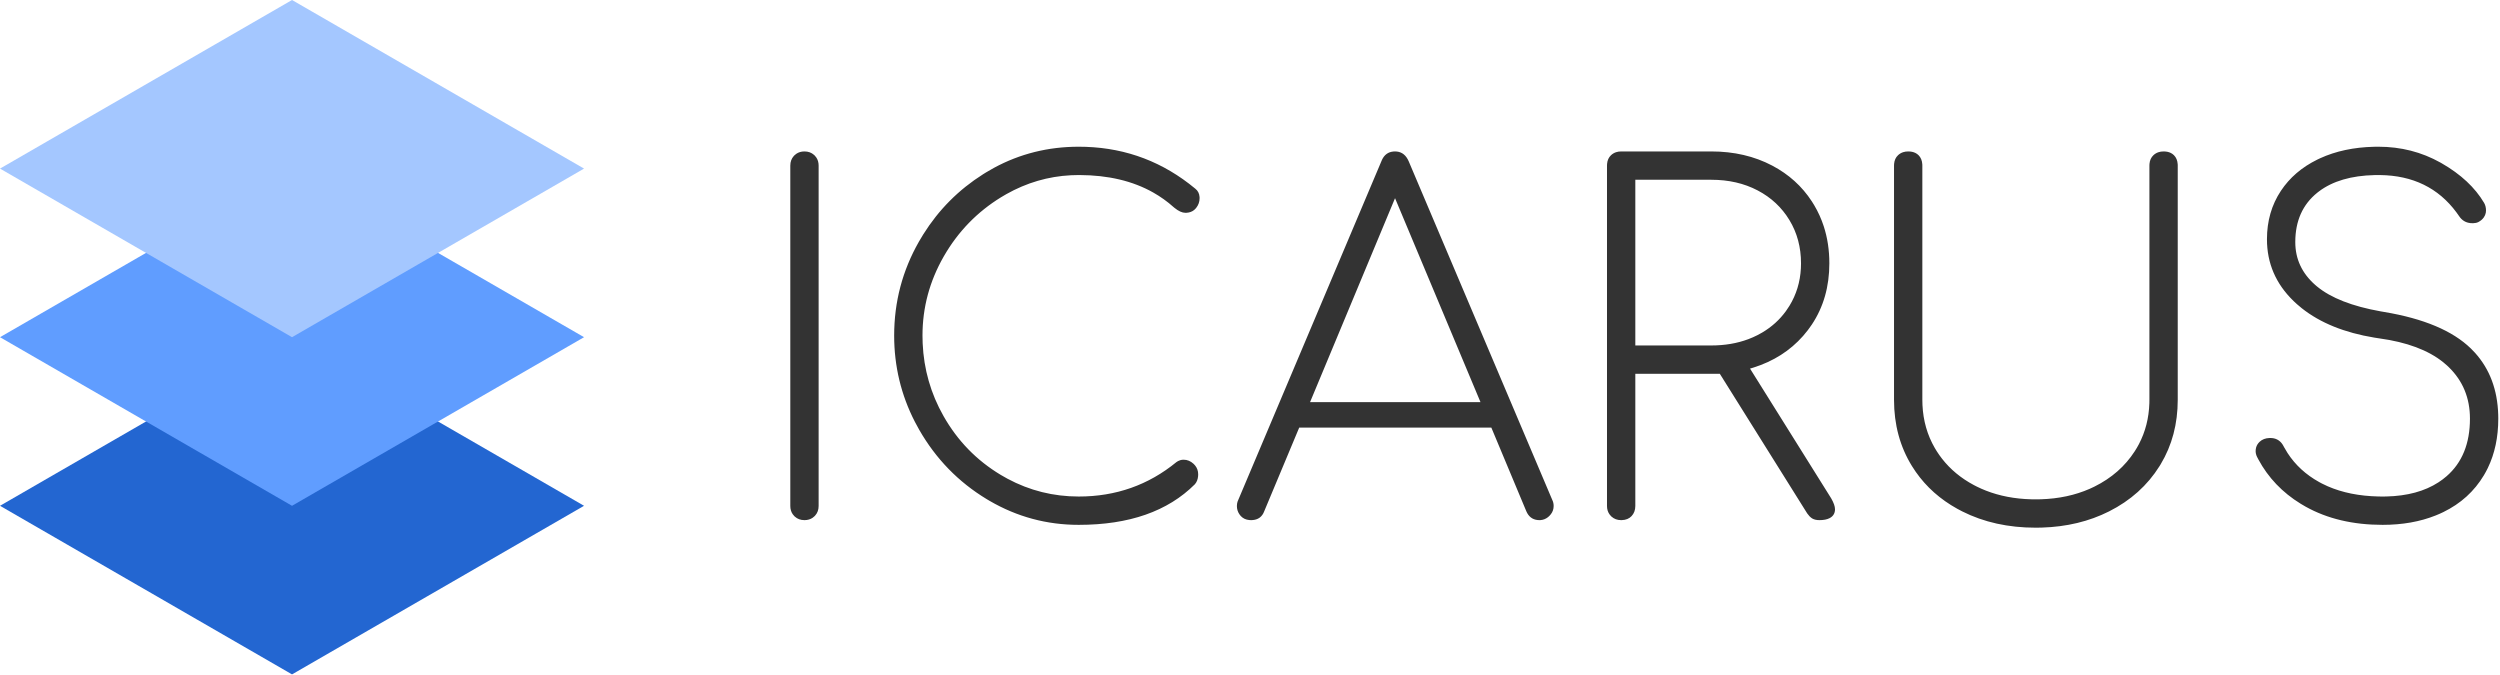
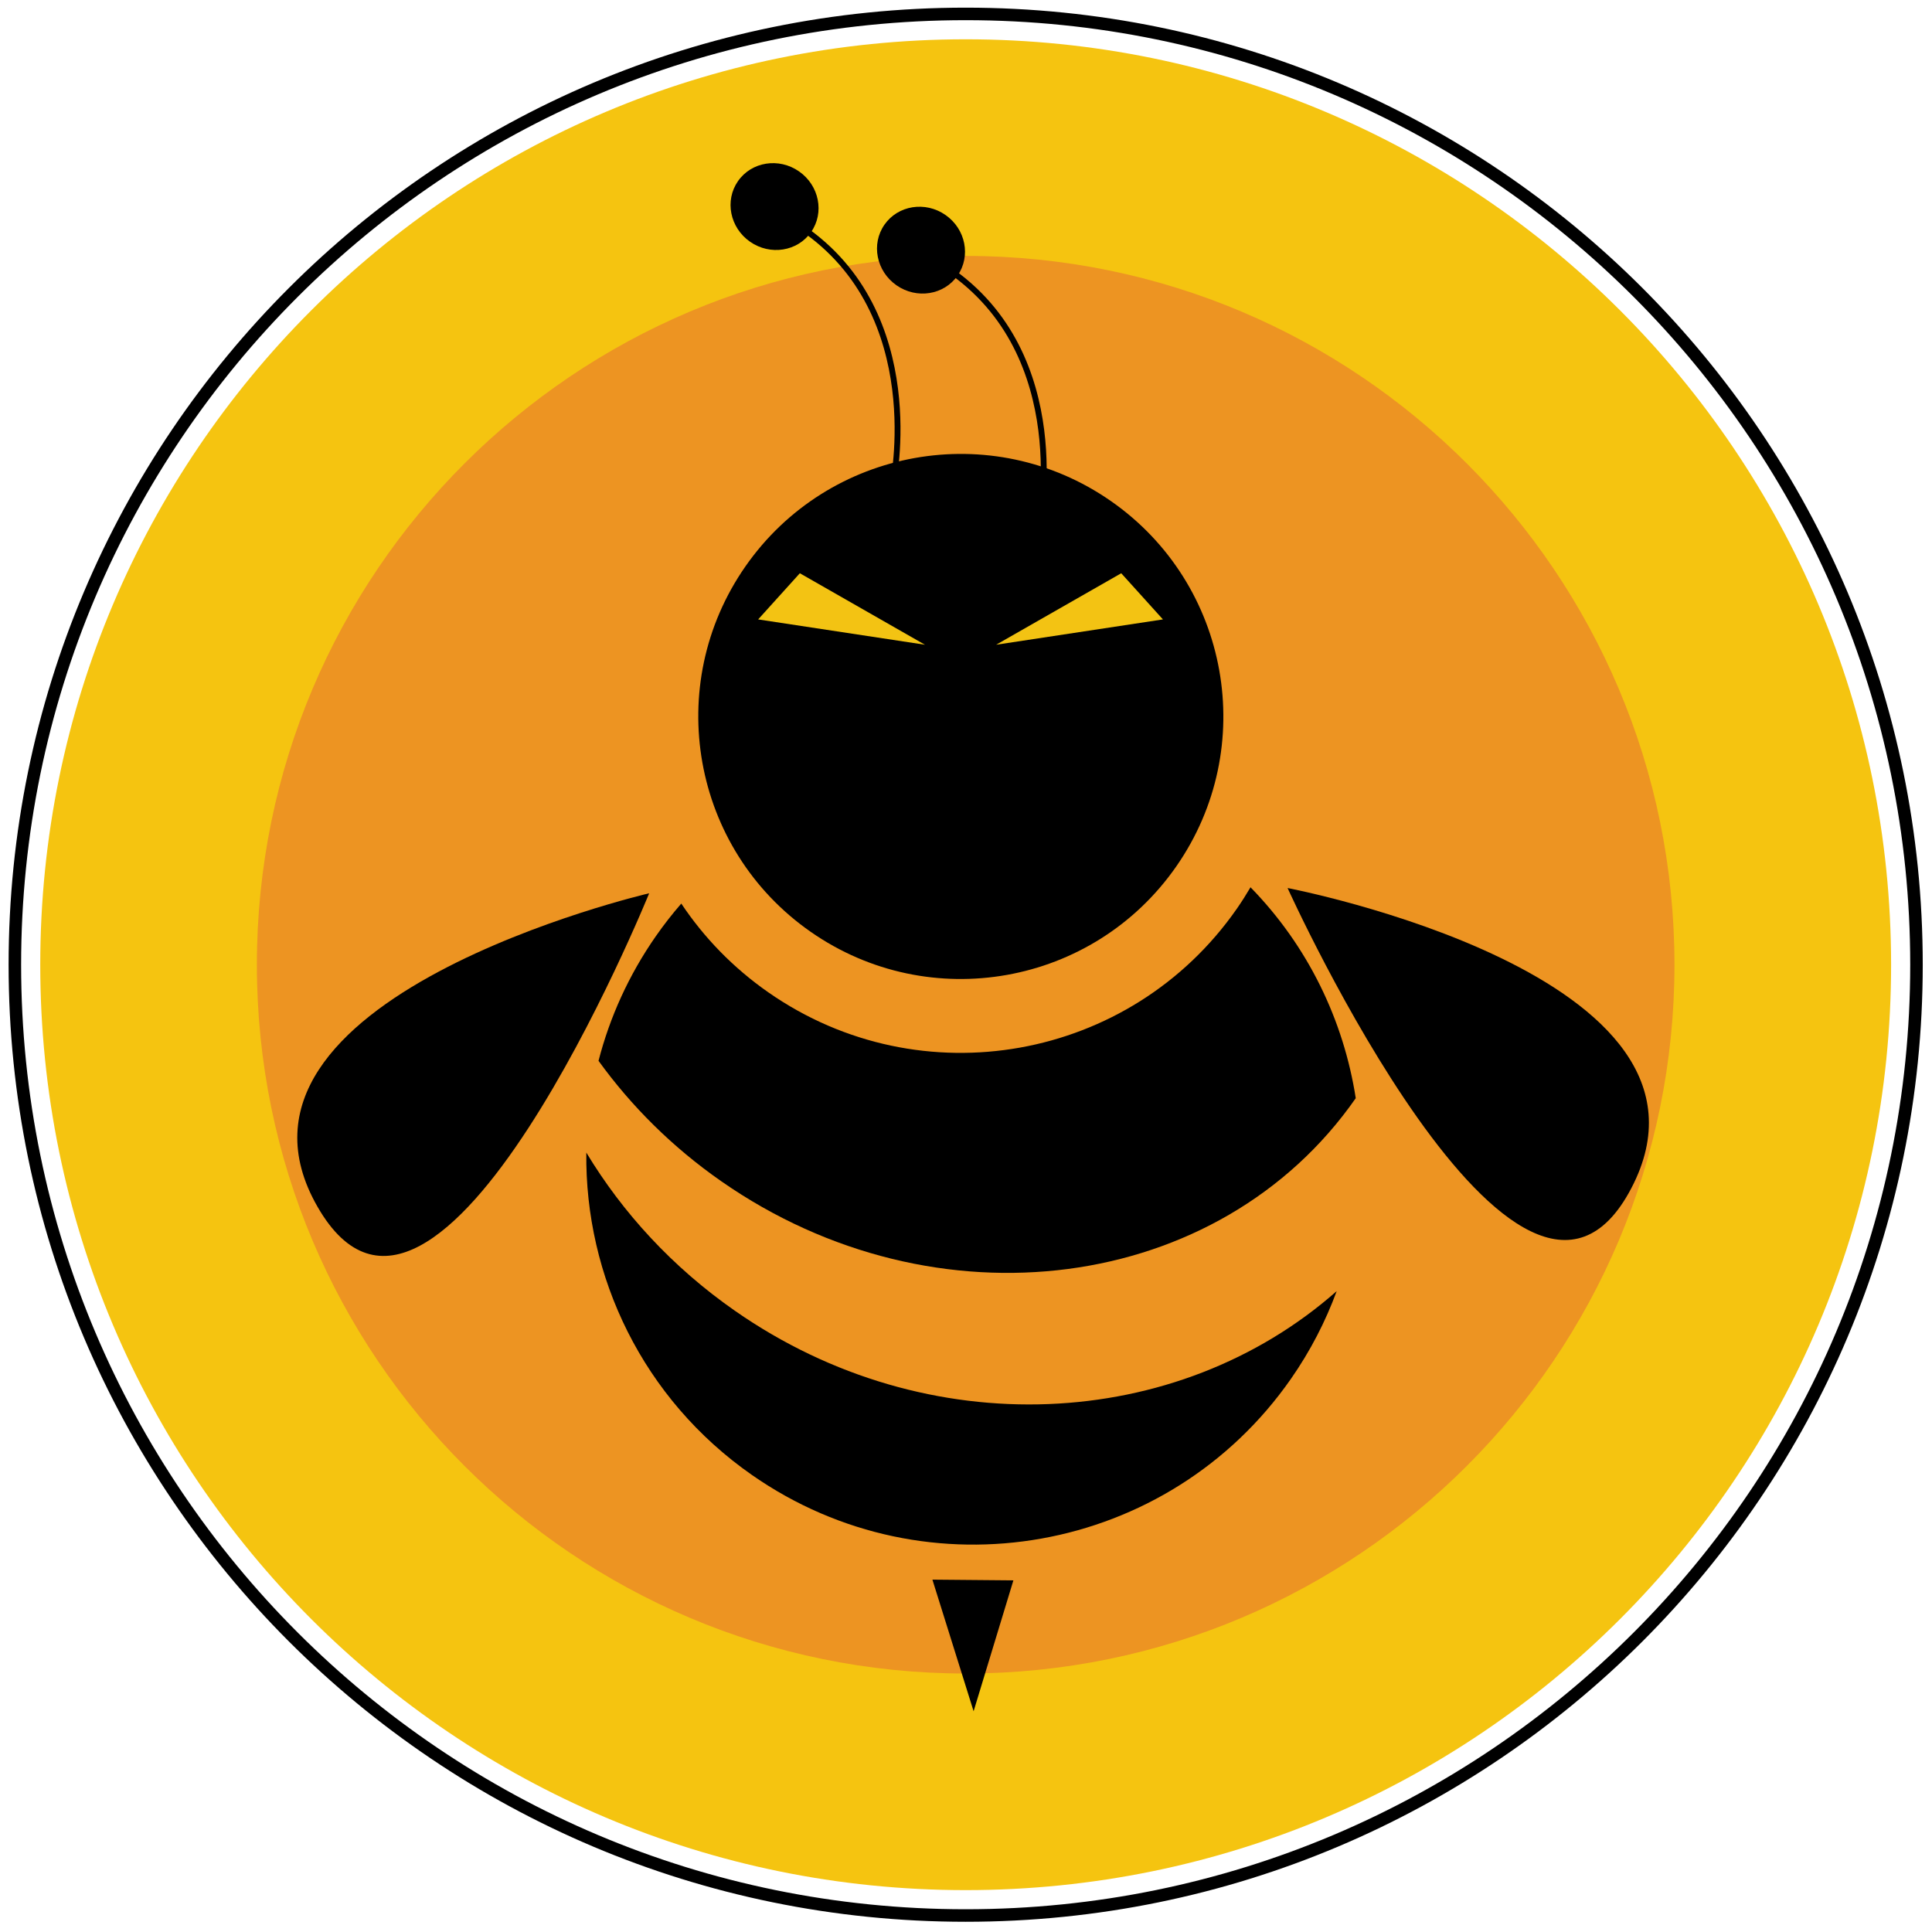
- <svg xmlns="http://www.w3.org/2000/svg" version="1.1" width="949" height="256" viewbox="0 0 949 256">
-   <path fill="#2366d1" d="M110.851 128L221.703 192L110.851 256L0 192Z" />
-   <path fill="#609dff" d="M110.851 64L221.703 128L110.851 192L0 128Z" />
-   <path fill="#a4c7ff" d="M110.851 0L221.703 64L110.851 128L0 64Z" />
-   <g transform="translate(300, 55.695), scale(0.7)" fill="#333">
-     <path d="M 613.888 10.24 L 613.888 137.216 A 60.705 60.705 0 0 0 613.954 140.055 Q 614.553 152.847 620.602 163.316 A 50.135 50.135 0 0 0 621.696 165.12 A 51.598 51.598 0 0 0 624.562 169.185 Q 631.357 177.897 641.762 183.449 A 63.11 63.11 0 0 0 643.456 184.32 A 61.649 61.649 0 0 0 648.369 186.492 Q 659.467 190.833 672.846 191.198 A 90.809 90.809 0 0 0 675.328 191.232 A 90.563 90.563 0 0 0 678.104 191.19 Q 692.78 190.74 704.7 185.489 A 61.259 61.259 0 0 0 707.2 184.32 Q 721.152 177.408 729.088 165.12 A 49.502 49.502 0 0 0 731.322 161.299 Q 736.63 151.203 736.997 139.036 A 60.335 60.335 0 0 0 737.024 137.216 L 737.024 10.24 A 10.857 10.857 0 0 1 737.062 9.315 Q 737.313 6.384 739.2 4.608 A 7.256 7.256 0 0 1 741.925 2.981 Q 743.196 2.56 744.704 2.56 Q 746.956 2.56 748.602 3.369 A 6.472 6.472 0 0 1 750.336 4.608 Q 752.167 6.439 752.361 9.499 A 11.729 11.729 0 0 1 752.384 10.24 L 752.384 137.216 Q 752.384 156.807 743.135 172.194 A 64.077 64.077 0 0 1 742.528 173.184 Q 732.672 188.928 715.136 197.76 Q 698.912 205.931 678.635 206.543 A 109.71 109.71 0 0 1 675.328 206.592 Q 653.056 206.592 635.52 197.76 A 77.835 77.835 0 0 1 632.828 196.338 Q 618.963 188.661 610.337 176.346 A 65.778 65.778 0 0 1 608.256 173.184 Q 598.528 157.44 598.528 137.216 L 598.528 10.24 A 10.857 10.857 0 0 1 598.566 9.315 Q 598.817 6.384 600.704 4.608 A 7.256 7.256 0 0 1 603.429 2.981 Q 604.7 2.56 606.208 2.56 Q 608.46 2.56 610.106 3.369 A 6.472 6.472 0 0 1 611.84 4.608 Q 613.671 6.439 613.865 9.499 A 11.729 11.729 0 0 1 613.888 10.24 Z M 895.488 8.96 A 69.507 69.507 0 0 0 894.88 8.615 Q 879.509 0 861.184 0 A 100.005 100.005 0 0 0 858.79 0.028 Q 842.342 0.422 829.568 6.272 A 61.75 61.75 0 0 0 828.078 6.979 Q 815.456 13.172 808.32 23.936 Q 800.768 35.328 800.768 50.176 Q 800.768 69.697 815.175 83.659 A 59.222 59.222 0 0 0 817.024 85.376 A 60.63 60.63 0 0 0 819.68 87.606 Q 834.727 99.526 859.059 103.529 A 133.91 133.91 0 0 0 861.696 103.936 Q 884.116 107.004 896.419 116.925 A 41.61 41.61 0 0 1 898.432 118.656 A 43.592 43.592 0 0 1 899.28 119.455 Q 910.848 130.653 910.848 147.456 Q 910.848 167.68 898.176 178.688 A 39.281 39.281 0 0 1 893.72 182.034 Q 882.522 189.266 865.531 189.672 A 85.481 85.481 0 0 1 863.488 189.696 A 102.18 102.18 0 0 1 861.3 189.673 Q 845.567 189.336 833.654 184.112 A 55.097 55.097 0 0 1 830.592 182.656 A 56.619 56.619 0 0 1 829.066 181.842 Q 818.274 175.871 811.94 166.114 A 47.528 47.528 0 0 1 809.984 162.816 A 12.115 12.115 0 0 0 809.808 162.46 Q 807.734 158.428 803.571 158.002 A 9.942 9.942 0 0 0 802.56 157.952 A 12.194 12.194 0 0 0 802.217 157.957 Q 798.871 158.051 796.8 160 A 7.449 7.449 0 0 0 796.119 160.731 Q 794.934 162.191 794.688 164.094 A 8.003 8.003 0 0 0 794.624 165.12 A 6.218 6.218 0 0 0 794.708 166.137 Q 794.803 166.708 795.004 167.28 A 7.895 7.895 0 0 0 795.392 168.192 A 65.044 65.044 0 0 0 796.099 169.546 Q 804.091 184.419 819.055 193.615 A 74.4 74.4 0 0 0 821.76 195.2 Q 839.424 205.056 863.488 205.056 Q 879.548 205.056 892.299 199.951 A 62.036 62.036 0 0 0 896.384 198.144 Q 910.592 191.232 918.4 178.176 A 51.186 51.186 0 0 0 920.533 174.225 Q 926.208 162.515 926.208 147.456 A 72.811 72.811 0 0 0 926.178 145.354 Q 925.592 125.061 913.589 111.755 A 49.8 49.8 0 0 0 911.36 109.44 Q 896.512 94.976 864.256 89.6 A 157.882 157.882 0 0 1 862.446 89.288 Q 839.242 85.142 827.904 75.776 A 41.218 41.218 0 0 1 826.977 74.987 Q 816.128 65.472 816.128 51.712 A 49.293 49.293 0 0 1 816.128 51.578 Q 816.175 34.522 828.032 24.96 A 35.234 35.234 0 0 1 828.891 24.289 Q 840.118 15.794 859.213 15.381 A 91.194 91.194 0 0 1 861.184 15.36 A 73.044 73.044 0 0 1 862.037 15.365 Q 888.747 15.677 903.514 35.593 A 59.37 59.37 0 0 1 904.96 37.632 Q 907.22 41.022 911.076 41.419 A 10.261 10.261 0 0 0 912.128 41.472 A 14.543 14.543 0 0 0 912.743 41.459 Q 914.336 41.392 915.2 40.96 A 10.655 10.655 0 0 0 915.336 40.891 Q 916.348 40.366 917.135 39.681 A 7.607 7.607 0 0 0 918.4 38.272 Q 919.197 37.122 919.442 35.787 A 6.761 6.761 0 0 0 919.552 34.56 Q 919.552 32.256 918.528 30.464 Q 911.104 17.92 895.488 8.96 Z M 160.311 0.068 A 110.648 110.648 0 0 0 156.416 0 Q 131.565 0 110.402 11.483 A 99.343 99.343 0 0 0 106.112 13.952 A 109.009 109.009 0 0 0 104.543 14.926 Q 84.677 27.489 72.14 47.479 A 111.393 111.393 0 0 0 69.76 51.456 Q 56.32 75.008 56.32 102.4 Q 56.32 127.331 67.56 149.187 A 107.592 107.592 0 0 0 69.888 153.472 Q 83.456 177.152 106.496 191.104 A 103.444 103.444 0 0 0 108.082 192.045 Q 130.459 205.056 156.416 205.056 Q 197.376 205.056 219.392 183.04 Q 220.918 181.296 221.145 178.624 A 11.364 11.364 0 0 0 221.184 177.664 Q 221.184 174.906 219.514 172.852 A 8.614 8.614 0 0 0 218.752 172.032 A 10.501 10.501 0 0 0 218.638 171.925 Q 216.248 169.728 213.248 169.728 A 6.244 6.244 0 0 0 211.549 169.961 Q 210.906 170.141 210.291 170.463 A 7.508 7.508 0 0 0 209.408 171.008 Q 186.624 189.696 156.416 189.696 Q 135.765 189.696 117.743 180.022 A 87.237 87.237 0 0 1 114.048 177.92 Q 94.464 166.144 83.072 146.048 Q 72.704 127.758 71.772 106.604 A 95.549 95.549 0 0 1 71.68 102.4 Q 71.68 79.616 83.2 59.52 A 97.348 97.348 0 0 1 83.35 59.26 Q 94.847 39.346 114.304 27.392 A 88.056 88.056 0 0 1 117.155 25.713 Q 133.663 16.406 152.218 15.466 A 82.911 82.911 0 0 1 156.416 15.36 A 117.212 117.212 0 0 1 156.817 15.361 Q 180.184 15.441 196.829 24.848 A 63.01 63.01 0 0 1 207.872 32.768 A 23.034 23.034 0 0 0 208.339 33.158 Q 211.641 35.84 214.272 35.84 A 9.974 9.974 0 0 0 214.911 35.82 Q 217.343 35.664 219.009 34.296 A 6.873 6.873 0 0 0 219.904 33.408 A 9.994 9.994 0 0 0 220.133 33.126 Q 221.952 30.799 221.952 27.904 A 8.988 8.988 0 0 0 221.929 27.259 Q 221.724 24.398 219.648 22.784 A 110.881 110.881 0 0 0 219.543 22.697 Q 193.686 1.244 160.311 0.068 Z M 551.168 198.4 L 504.064 123.136 L 499.456 123.136 L 458.24 123.136 L 458.24 194.816 Q 458.24 198.144 456.192 200.32 Q 454.232 202.403 450.865 202.492 A 11.487 11.487 0 0 1 450.56 202.496 Q 447.452 202.496 445.349 200.598 A 7.871 7.871 0 0 1 445.056 200.32 A 7.525 7.525 0 0 1 444.182 199.275 Q 442.889 197.403 442.88 194.85 A 10.179 10.179 0 0 1 442.88 194.816 L 442.88 10.24 A 10.857 10.857 0 0 1 442.918 9.315 Q 443.169 6.384 445.056 4.608 A 7.256 7.256 0 0 1 447.781 2.981 Q 449.052 2.56 450.56 2.56 L 499.456 2.56 Q 517.888 2.56 532.48 10.24 Q 545.954 17.332 553.971 29.662 A 58.968 58.968 0 0 1 555.264 31.744 A 56.737 56.737 0 0 1 560.414 43.13 Q 563.456 52.468 563.456 63.232 Q 563.456 82.2 553.946 96.465 A 56.692 56.692 0 0 1 551.808 99.456 A 58.849 58.849 0 0 1 549.212 102.618 Q 538.621 114.637 522.253 119.779 A 72.195 72.195 0 0 1 520.448 120.32 L 564.48 190.72 Q 566.528 194.304 566.528 196.608 A 6.599 6.599 0 0 1 566.478 197.436 Q 566.253 199.208 565.035 200.395 A 5.625 5.625 0 0 1 564.352 200.96 A 6.473 6.473 0 0 1 563.547 201.443 Q 561.472 202.496 558.08 202.496 Q 555.751 202.496 554.27 201.649 A 4.911 4.911 0 0 1 553.984 201.472 Q 552.654 200.585 551.515 198.93 A 14.447 14.447 0 0 1 551.168 198.4 Z M 399.104 197.632 L 380.16 152.32 L 275.968 152.32 L 257.024 197.632 Q 255.324 202.248 250.396 202.483 A 11.297 11.297 0 0 1 249.856 202.496 A 10.258 10.258 0 0 1 248.931 202.455 Q 246.143 202.203 244.4 200.383 A 6.997 6.997 0 0 1 244.224 200.192 A 8.678 8.678 0 0 1 243.477 199.224 Q 242.176 197.264 242.176 194.816 A 7.805 7.805 0 0 1 242.282 193.521 A 7.181 7.181 0 0 1 242.944 191.488 L 320.512 7.936 A 12.196 12.196 0 0 1 320.852 7.129 Q 322.805 2.936 327.14 2.591 A 10.038 10.038 0 0 1 327.936 2.56 A 9.004 9.004 0 0 1 328.947 2.615 Q 333.29 3.106 335.36 7.936 L 413.184 191.488 Q 413.952 193.024 413.952 194.816 A 7.64 7.64 0 0 1 413.846 196.101 Q 413.457 198.383 411.648 200.192 A 9.044 9.044 0 0 1 410.871 200.886 Q 409.083 202.303 406.879 202.473 A 7.908 7.908 0 0 1 406.272 202.496 A 9.93 9.93 0 0 1 405.339 202.453 Q 400.96 202.04 399.104 197.632 Z M 15.36 10.24 L 15.36 194.816 Q 15.36 197.924 13.462 200.027 A 7.871 7.871 0 0 1 13.184 200.32 A 7.525 7.525 0 0 1 12.139 201.194 Q 10.267 202.487 7.714 202.496 A 10.179 10.179 0 0 1 7.68 202.496 Q 4.572 202.496 2.469 200.598 A 7.871 7.871 0 0 1 2.176 200.32 A 7.525 7.525 0 0 1 1.302 199.275 Q 0.009 197.403 0 194.85 A 10.179 10.179 0 0 1 0 194.816 L 0 10.24 Q 0 7.132 1.898 5.029 A 7.871 7.871 0 0 1 2.176 4.736 A 7.525 7.525 0 0 1 3.221 3.862 Q 5.093 2.569 7.646 2.56 A 10.179 10.179 0 0 1 7.68 2.56 Q 10.788 2.56 12.891 4.458 A 7.871 7.871 0 0 1 13.184 4.736 A 7.525 7.525 0 0 1 14.058 5.781 Q 15.351 7.653 15.36 10.206 A 10.179 10.179 0 0 1 15.36 10.24 Z M 281.856 138.496 L 374.272 138.496 L 327.936 27.904 L 281.856 138.496 Z M 458.24 107.776 L 499.456 107.776 Q 510.418 107.776 519.519 104.362 A 48.175 48.175 0 0 0 524.544 102.144 A 47.471 47.471 0 0 0 527.059 100.761 Q 534.75 96.219 539.878 89.183 A 43.678 43.678 0 0 0 541.824 86.272 Q 547.436 77.109 548.027 65.896 A 50.673 50.673 0 0 0 548.096 63.232 Q 548.096 50.176 541.824 39.808 Q 535.552 29.44 524.544 23.68 Q 513.536 17.92 499.456 17.92 L 458.24 17.92 L 458.24 107.776 Z" vector-effect="non-scaling-stroke" />
+ <svg xmlns="http://www.w3.org/2000/svg" version="1.1" id="Layer_1" x="0px" y="0px" width="1080px" height="1080px" viewBox="0 0 1080 1080" style="enable-background:new 0 0 1080 1080;" xml:space="preserve">
+   <path style="fill:#F5C410;" d="M22.499,539.275c0-285.703,231.605-517.309,517.313-517.309  c285.709,0,517.324,231.605,517.324,517.309c0,285.713-231.615,517.318-517.324,517.318  C254.104,1056.594,22.499,824.988,22.499,539.275" />
+   <path style="fill:#ED9422;" d="M936.038,539.275c0,218.836-177.4,396.227-396.227,396.227  c-218.834,0-396.217-177.391-396.217-396.227c0-218.824,177.383-396.217,396.217-396.217  C758.638,143.059,936.038,320.451,936.038,539.275z" />
+   <path style="fill:none;stroke:#000000;stroke-width:7;stroke-miterlimit:10;" d="M8.308,539.275  c0-293.539,237.955-531.498,531.504-531.498c293.541,0,531.514,237.959,531.514,531.498c0,293.551-237.973,531.51-531.514,531.51  C246.263,1070.785,8.308,832.826,8.308,539.275" />
+   <g>
+     <g>
+       <g>
+         <g>
+           <g>
+             <path d="M699.046,495.992c3.268,3.354,6.377,6.82,9.393,10.361C705.423,502.813,702.313,499.346,699.046,495.992z" />
+             <path d="M752.354,588.527c1.27,4.482,2.414,9,3.398,13.574C754.763,597.533,753.624,593.01,752.354,588.527z" />
+             <path d="M735.737,546.605c2.08,3.99,4.037,8.006,5.861,12.104C739.774,554.611,737.817,550.596,735.737,546.605z" />
+             <path d="M742.257,560.213c1.783,4.055,3.432,8.15,4.953,12.285C745.688,568.363,744.04,564.268,742.257,560.213z" />
+             <path d="M747.589,573.498c1.555,4.33,2.955,8.719,4.225,13.115C750.544,582.217,749.144,577.828,747.589,573.498z" />
+             <path d="M758.272,616.414c-0.672-4.695-1.492-9.396-2.482-14.051C756.761,607.008,757.601,611.719,758.272,616.414z" />
+             <path d="M366.628,523.328c-2.867,4.109-5.512,8.314-8.07,12.545C361.116,531.643,363.761,527.438,366.628,523.328z" />
+             <path d="M333.915,595.824c1.109-4.621,2.361-9.205,3.801-13.766C336.261,586.609,335.028,591.197,333.915,595.824z" />
+             <path d="M727.745,532.572c2.371,3.852,4.648,7.811,6.801,11.797C732.394,540.383,730.116,536.424,727.745,532.572z" />
+             <path d="M337.729,581.938c1.453-4.561,3.09-9.09,4.877-13.59C340.819,572.848,339.183,577.377,337.729,581.938z" />
+             <path d="M747.22,721.752c-89.033,78.502-228.498,86.189-336.379,10.992c-34.869-24.297-62.734-54.707-83.09-88.443       c-0.789,69.254,31.564,137.682,92.654,180.264c98.047,68.344,232.908,44.256,301.244-53.789       C732.487,755.24,740.96,738.744,747.22,721.752z" />
+             <path d="M719.894,520.934c2.566,3.564,5.014,7.16,7.311,10.834C724.907,528.094,722.46,524.498,719.894,520.934z" />
+             <path d="M710.212,508.414c2.881,3.455,5.648,6.947,8.291,10.559C715.86,515.361,713.093,511.869,710.212,508.414z" />
+             <path d="M356.72,538.998c-2.455,4.256-4.801,8.545-6.947,12.877C351.919,547.543,354.265,543.254,356.72,538.998z" />
+             <path d="M343.86,565.207c1.807-4.412,3.719-8.785,5.818-13.121C347.579,556.422,345.667,560.795,343.86,565.207z" />
+           </g>
+           <path d="M757.845,613.939c0.008-0.004,0.018-0.018,0.027-0.045c-6.77-43.572-26.738-85.068-58.826-117.902      c-2.408,4.076-4.93,8.094-7.684,12.041c-59.385,85.205-176.58,106.131-261.781,46.746      c-19.805-13.807-36.109-30.746-48.738-49.678c-5.01,5.756-9.762,11.832-14.215,18.227      c-15.184,21.779-25.785,45.389-32.047,69.676c18.26,25.273,41.188,48.211,68.619,67.326      C523.007,743.84,681.774,723.068,757.845,613.939z" />
+           <path d="M657.483,484.428c-46.336,66.486-137.805,82.818-204.293,36.475c-66.488-46.34-82.828-137.814-36.477-204.305      c46.346-66.488,137.822-82.83,204.316-36.484C687.526,326.455,703.835,417.932,657.483,484.428z" />
+           <polygon points="566.495,883.432 521.216,883.029 544.251,956.598     " />
+         </g>
+         <path d="M362.89,499.346c0,0-252.357,58.625-185.404,175.227C244.437,791.193,362.89,499.346,362.89,499.346z" />
+         <g>
+           <path style="fill:none;stroke:#000000;stroke-width:3.28;stroke-miterlimit:10;" d="M580.741,294.361      c0,0,20.539-95.85-51.039-144.148" />
+           <path style="fill:none;stroke:#000000;stroke-width:3.28;stroke-miterlimit:10;" d="M499.009,271.254      c0,0,20.559-95.854-51.045-144.154" />
+           <path d="M453.409,129.725c-7.557,10.842-22.84,13.268-34.123,5.41c-11.303-7.881-14.299-23.053-6.74-33.895      c7.568-10.859,22.838-13.293,34.137-5.414C457.962,103.689,460.978,118.859,453.409,129.725z" />
+           <path d="M535.274,154.076c-7.557,10.85-22.834,13.279-34.123,5.412c-11.287-7.861-14.301-23.041-6.73-33.896      c7.563-10.85,22.84-13.273,34.127-5.406C539.841,128.047,542.837,143.217,535.274,154.076z" />
+         </g>
+       </g>
+     </g>
+     <path d="M719.767,496.414c0,0,254.465,48.648,192.158,167.795C849.616,783.359,719.767,496.414,719.767,496.414z" />
+     <polyline style="fill:#F3C313;" points="447.12,320.451 423.81,346.256 517.052,360.412  " />
+     <polyline style="fill:#F3C313;" points="626.776,320.451 650.089,346.256 556.847,360.412  " />
  </g>
</svg>
